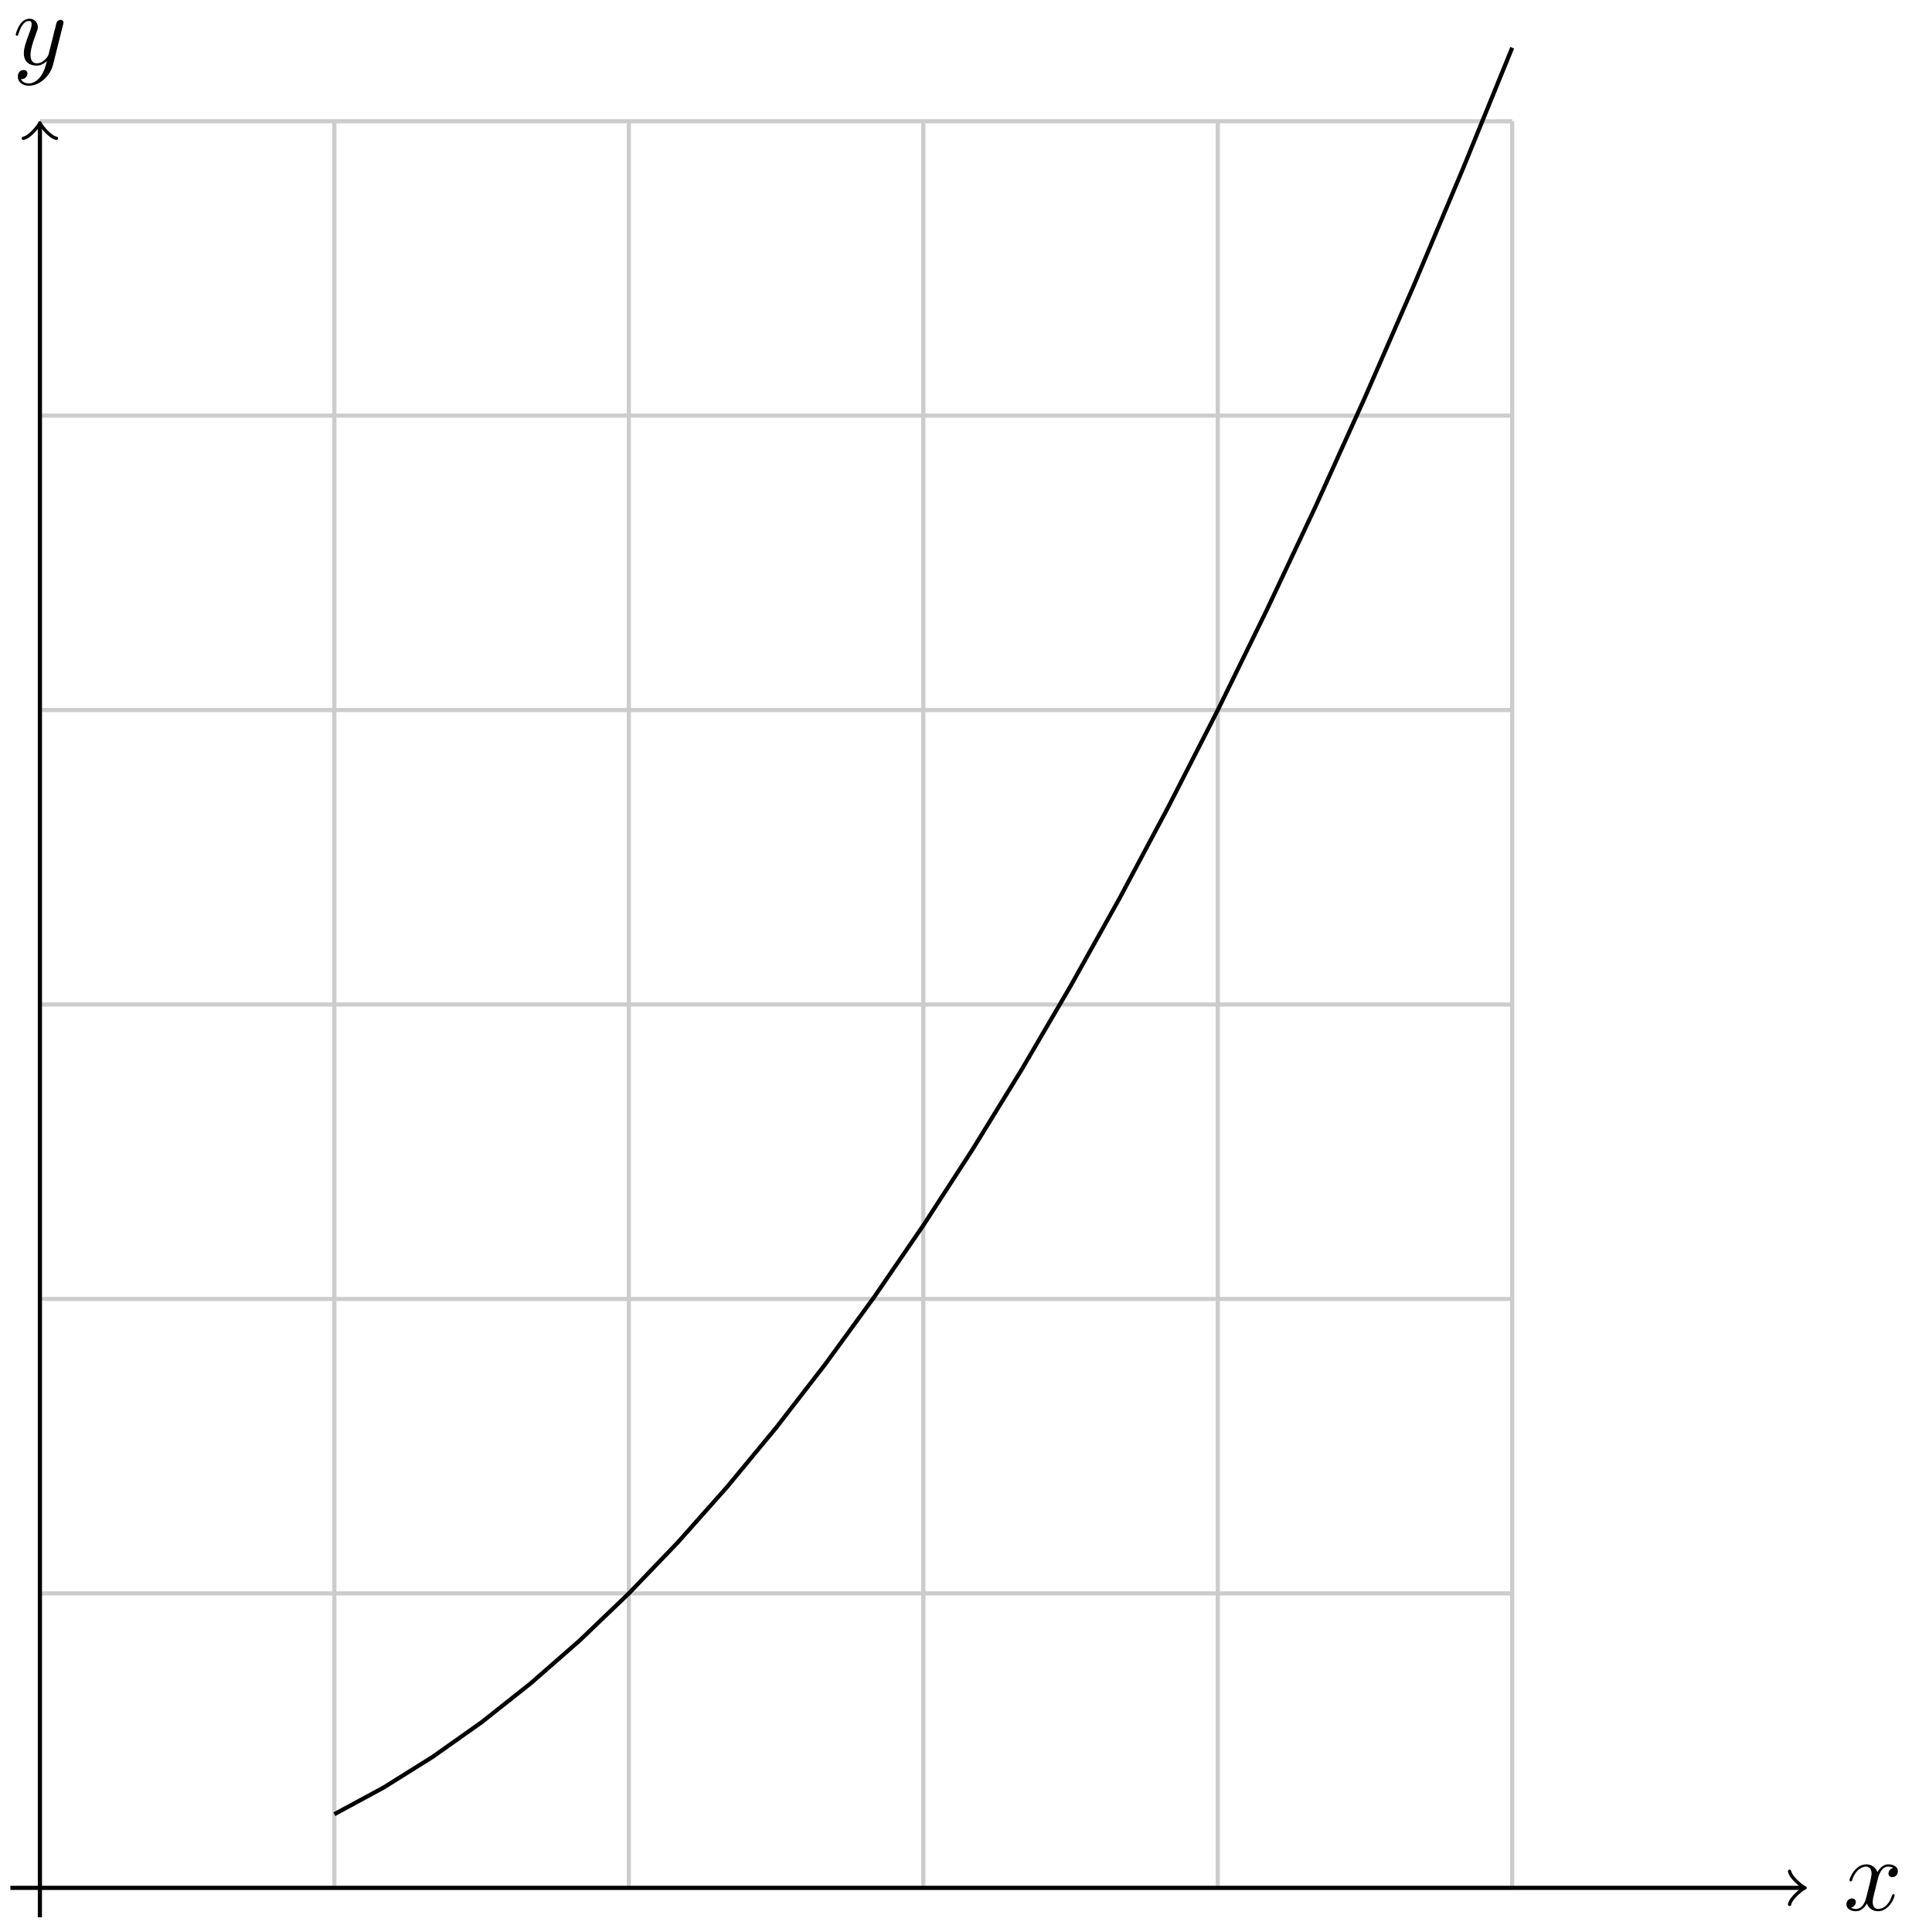
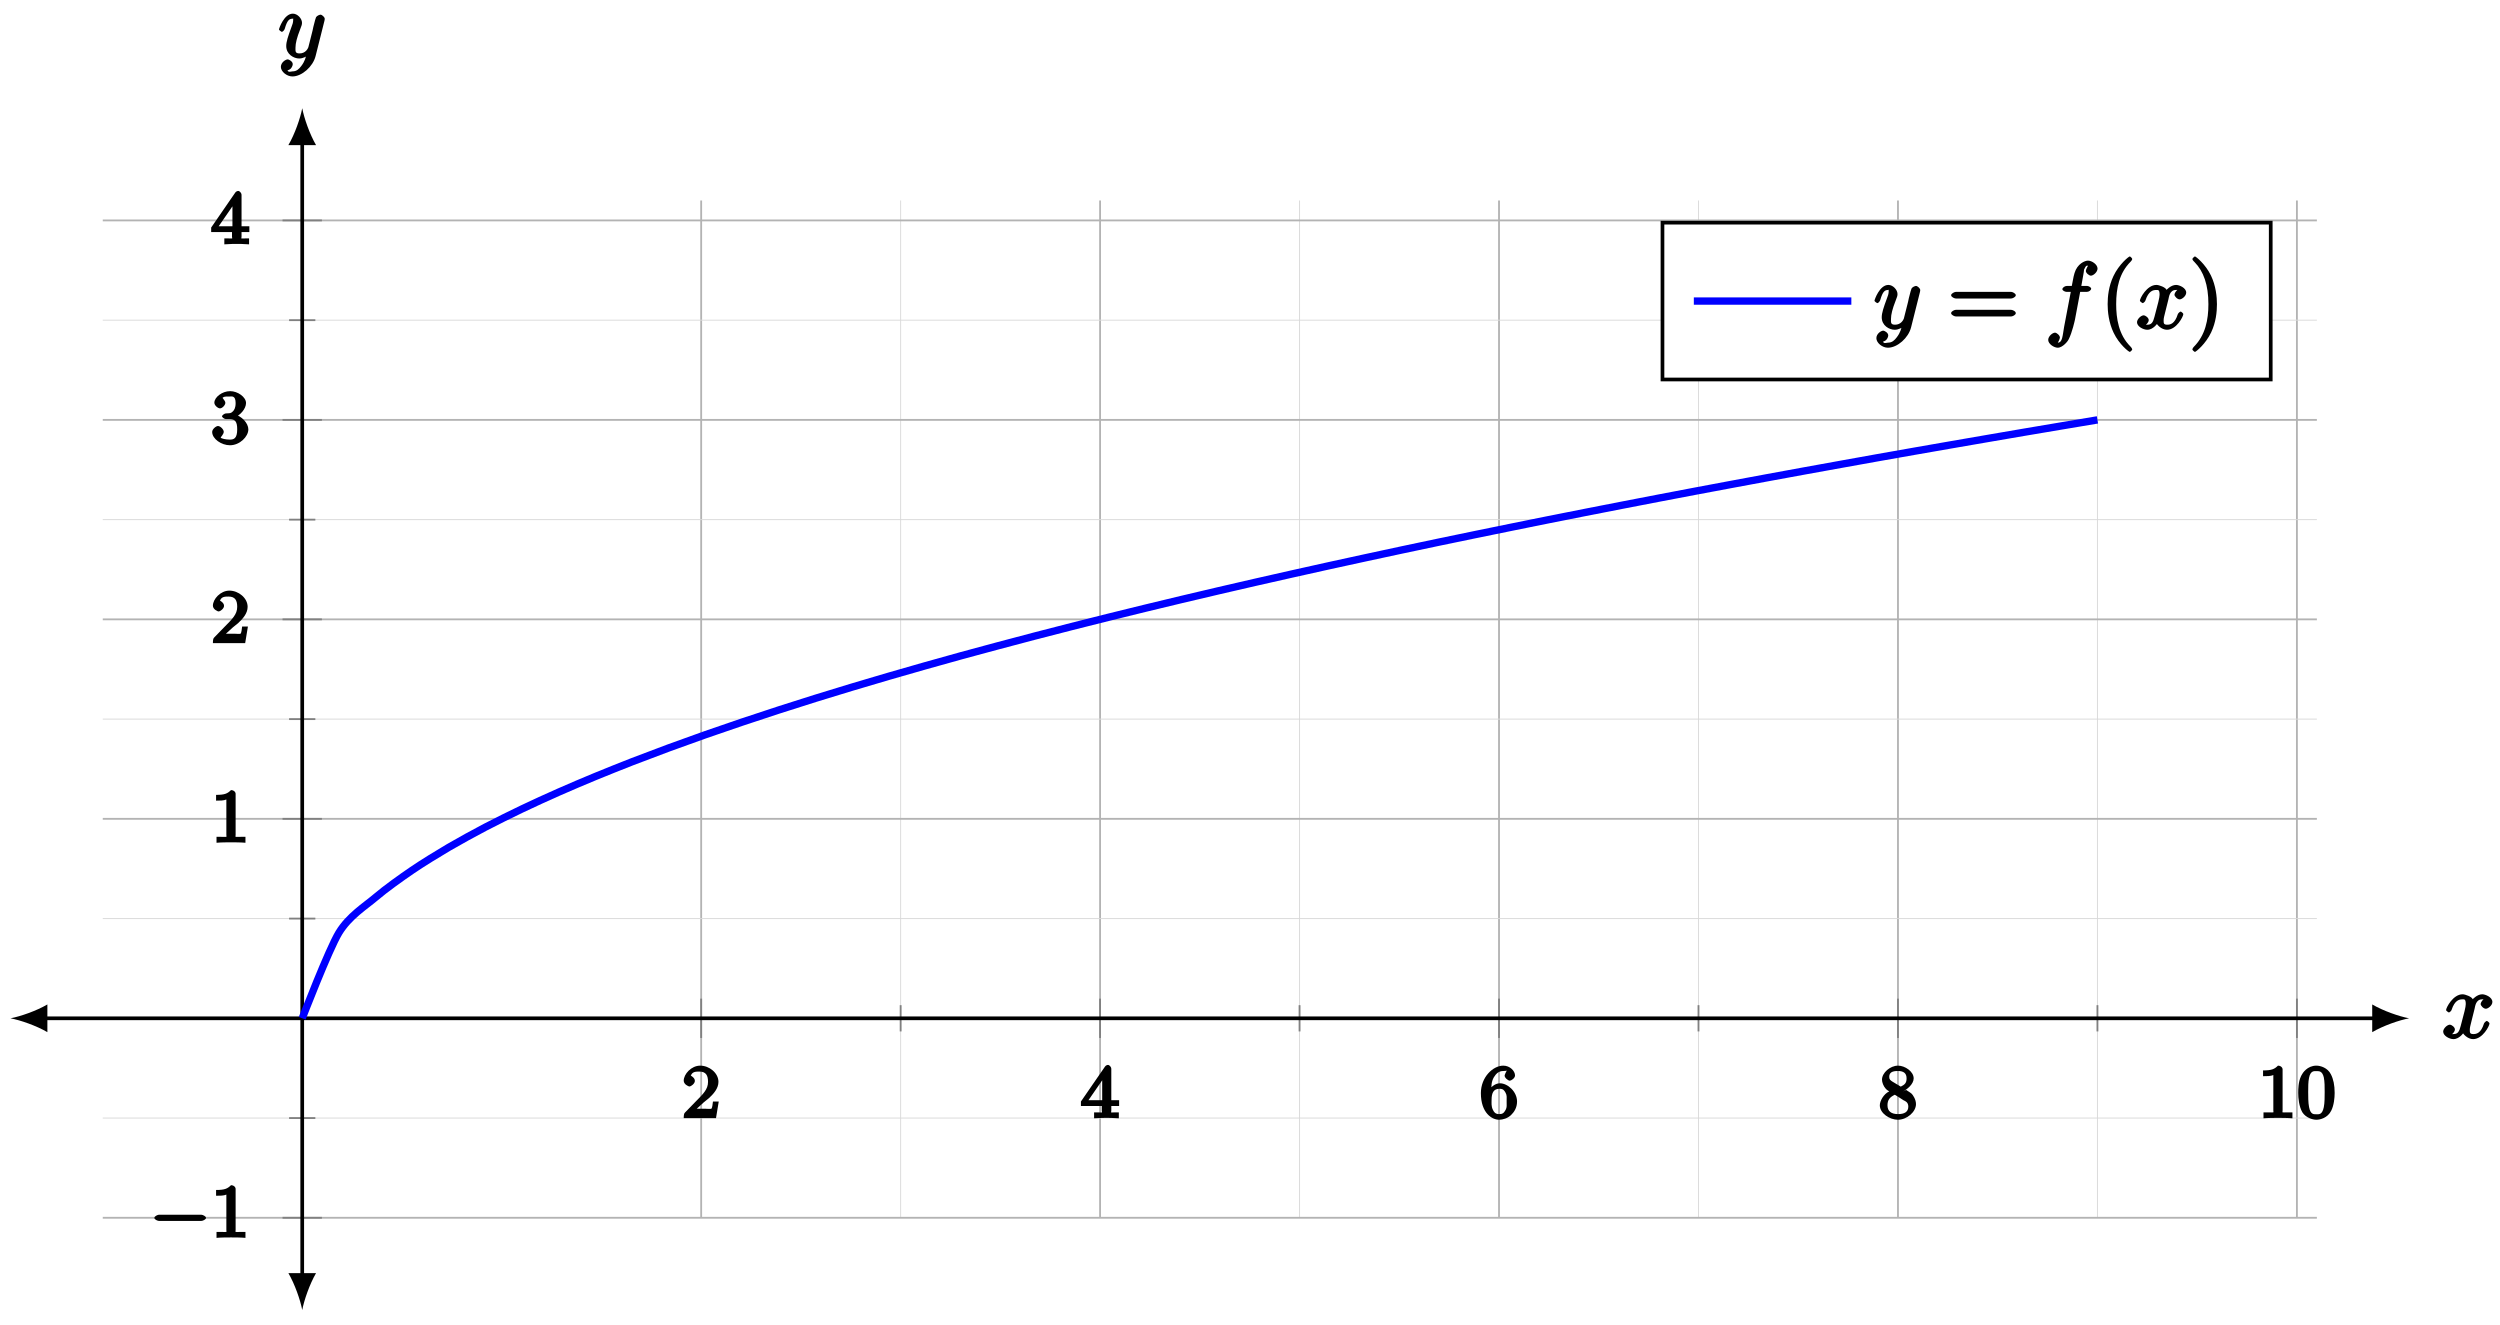
- <svg xmlns="http://www.w3.org/2000/svg" xmlns:xlink="http://www.w3.org/1999/xlink" width="184pt" height="186pt" viewBox="0 0 184 186" version="1.1">
+ <svg xmlns="http://www.w3.org/2000/svg" xmlns:xlink="http://www.w3.org/1999/xlink" width="270pt" height="143pt" viewBox="0 0 270 143" version="1.1">
  <defs>
    <g>
      <symbol overflow="visible" id="glyph0-0">
        <path style="stroke:none;" d="" />
      </symbol>
      <symbol overflow="visible" id="glyph0-1">
-         <path style="stroke:none;" d="M 3.328 -3.016 C 3.391 -3.266 3.625 -4.188 4.312 -4.188 C 4.359 -4.188 4.609 -4.188 4.812 -4.062 C 4.531 -4 4.344 -3.766 4.344 -3.516 C 4.344 -3.359 4.453 -3.172 4.719 -3.172 C 4.938 -3.172 5.25 -3.344 5.25 -3.75 C 5.25 -4.266 4.672 -4.406 4.328 -4.406 C 3.75 -4.406 3.406 -3.875 3.281 -3.656 C 3.031 -4.312 2.5 -4.406 2.203 -4.406 C 1.172 -4.406 0.594 -3.125 0.594 -2.875 C 0.594 -2.766 0.703 -2.766 0.719 -2.766 C 0.797 -2.766 0.828 -2.797 0.844 -2.875 C 1.188 -3.938 1.844 -4.188 2.188 -4.188 C 2.375 -4.188 2.719 -4.094 2.719 -3.516 C 2.719 -3.203 2.547 -2.547 2.188 -1.141 C 2.031 -0.531 1.672 -0.109 1.234 -0.109 C 1.172 -0.109 0.953 -0.109 0.734 -0.234 C 0.984 -0.297 1.203 -0.5 1.203 -0.781 C 1.203 -1.047 0.984 -1.125 0.844 -1.125 C 0.531 -1.125 0.297 -0.875 0.297 -0.547 C 0.297 -0.094 0.781 0.109 1.219 0.109 C 1.891 0.109 2.25 -0.594 2.266 -0.641 C 2.391 -0.281 2.75 0.109 3.344 0.109 C 4.375 0.109 4.938 -1.172 4.938 -1.422 C 4.938 -1.531 4.859 -1.531 4.828 -1.531 C 4.734 -1.531 4.719 -1.484 4.688 -1.422 C 4.359 -0.344 3.688 -0.109 3.375 -0.109 C 2.984 -0.109 2.828 -0.422 2.828 -0.766 C 2.828 -0.984 2.875 -1.203 2.984 -1.641 Z M 3.328 -3.016 " />
+         <path style="stroke:none;" d="M 2.375 -1.688 C 2.5 -1.797 2.844 -2.062 2.969 -2.172 C 3.453 -2.625 3.984 -3.203 3.984 -3.922 C 3.984 -4.875 3 -5.672 2.016 -5.672 C 1.047 -5.672 0.234 -4.75 0.234 -4.047 C 0.234 -3.656 0.734 -3.422 0.844 -3.422 C 1.016 -3.422 1.438 -3.719 1.438 -4.031 C 1.438 -4.438 0.859 -4.625 1.016 -4.625 C 1.172 -5.016 1.531 -5.031 1.922 -5.031 C 2.656 -5.031 2.859 -4.594 2.859 -3.922 C 2.859 -3.094 2.328 -2.609 1.391 -1.656 L 0.375 -0.609 C 0.281 -0.531 0.234 -0.375 0.234 0 L 3.719 0 L 4.016 -1.797 L 3.391 -1.797 C 3.344 -1.453 3.328 -1.172 3.234 -1.031 C 3.188 -0.969 2.719 -1.016 2.594 -1.016 L 1.172 -1.016 L 1.297 -0.703 Z M 2.375 -1.688 " />
      </symbol>
      <symbol overflow="visible" id="glyph0-2">
-         <path style="stroke:none;" d="M 4.844 -3.797 C 4.891 -3.938 4.891 -3.953 4.891 -4.031 C 4.891 -4.203 4.75 -4.297 4.594 -4.297 C 4.5 -4.297 4.344 -4.234 4.25 -4.094 C 4.234 -4.031 4.141 -3.734 4.109 -3.547 C 4.031 -3.297 3.969 -3.016 3.906 -2.75 L 3.453 -0.953 C 3.422 -0.812 2.984 -0.109 2.328 -0.109 C 1.828 -0.109 1.719 -0.547 1.719 -0.922 C 1.719 -1.375 1.891 -2 2.219 -2.875 C 2.375 -3.281 2.422 -3.391 2.422 -3.594 C 2.422 -4.031 2.109 -4.406 1.609 -4.406 C 0.656 -4.406 0.297 -2.953 0.297 -2.875 C 0.297 -2.766 0.391 -2.766 0.406 -2.766 C 0.516 -2.766 0.516 -2.797 0.562 -2.953 C 0.844 -3.891 1.234 -4.188 1.578 -4.188 C 1.656 -4.188 1.828 -4.188 1.828 -3.875 C 1.828 -3.625 1.719 -3.359 1.656 -3.172 C 1.25 -2.109 1.078 -1.547 1.078 -1.078 C 1.078 -0.188 1.703 0.109 2.297 0.109 C 2.688 0.109 3.016 -0.062 3.297 -0.344 C 3.172 0.172 3.047 0.672 2.656 1.203 C 2.391 1.531 2.016 1.828 1.562 1.828 C 1.422 1.828 0.969 1.797 0.797 1.406 C 0.953 1.406 1.094 1.406 1.219 1.281 C 1.328 1.203 1.422 1.062 1.422 0.875 C 1.422 0.562 1.156 0.531 1.062 0.531 C 0.828 0.531 0.5 0.688 0.5 1.172 C 0.5 1.672 0.938 2.047 1.562 2.047 C 2.578 2.047 3.609 1.141 3.891 0.016 Z M 4.844 -3.797 " />
+         <path style="stroke:none;" d="M 3.328 -5.344 C 3.328 -5.5 3.141 -5.75 2.969 -5.75 C 2.875 -5.75 2.719 -5.688 2.641 -5.562 L 0.047 -1.797 L 0.047 -1.312 L 2.297 -1.312 L 2.297 -0.828 C 2.297 -0.531 2.469 -0.625 1.844 -0.625 L 1.469 -0.625 L 1.469 0.016 C 2.344 -0.031 2.359 -0.031 2.812 -0.031 C 3.266 -0.031 3.281 -0.031 4.141 0.016 L 4.141 -0.625 L 3.781 -0.625 C 3.156 -0.625 3.328 -0.531 3.328 -0.828 L 3.328 -1.312 L 4.172 -1.312 L 4.172 -1.938 L 3.328 -1.938 Z M 2.344 -4.688 L 2.344 -1.938 L 0.859 -1.938 L 2.672 -4.562 Z M 2.344 -4.688 " />
+       </symbol>
+       <symbol overflow="visible" id="glyph0-3">
+         <path style="stroke:none;" d="M 1.281 -2.828 C 1.281 -3.484 1.281 -3.938 1.562 -4.422 C 1.812 -4.828 2.094 -5.094 2.594 -5.094 C 2.75 -5.094 2.984 -5.125 2.969 -5.141 C 2.938 -5.141 2.719 -4.688 2.719 -4.594 C 2.719 -4.359 3.094 -4.047 3.281 -4.047 C 3.422 -4.047 3.844 -4.312 3.844 -4.609 C 3.844 -5.094 3.297 -5.672 2.578 -5.672 C 1.469 -5.672 0.156 -4.438 0.156 -2.703 C 0.156 -0.547 1.359 0.172 2.125 0.172 C 2.516 0.172 3.047 0.016 3.406 -0.328 C 3.734 -0.641 4.062 -1.109 4.062 -1.797 C 4.062 -2.844 3.078 -3.766 2.203 -3.766 C 1.625 -3.766 1.094 -3.219 0.906 -2.828 Z M 2.125 -0.438 C 1.703 -0.438 1.562 -0.672 1.453 -0.906 C 1.266 -1.266 1.312 -1.672 1.312 -1.969 C 1.312 -2.766 1.547 -3.172 2.172 -3.172 C 2.562 -3.172 2.672 -3.016 2.828 -2.734 C 2.984 -2.453 2.938 -2.219 2.938 -1.812 C 2.938 -1.406 2.984 -1.172 2.828 -0.891 C 2.625 -0.531 2.484 -0.438 2.125 -0.438 Z M 2.125 -0.438 " />
+       </symbol>
+       <symbol overflow="visible" id="glyph0-4">
+         <path style="stroke:none;" d="M 2.641 -2.875 C 3.094 -3.094 3.812 -3.672 3.812 -4.297 C 3.812 -5.047 2.859 -5.672 2.125 -5.672 C 1.281 -5.672 0.391 -4.906 0.391 -4.156 C 0.391 -3.859 0.562 -3.453 0.75 -3.234 C 0.891 -3.062 0.922 -3.047 1.172 -2.891 C 0.562 -2.609 0.156 -1.844 0.156 -1.391 C 0.156 -0.516 1.234 0.172 2.109 0.172 C 3.078 0.172 4.062 -0.672 4.062 -1.516 C 4.062 -2.031 3.734 -2.484 3.609 -2.625 C 3.469 -2.75 3.453 -2.75 3 -3.047 Z M 1.531 -3.938 C 1.312 -4.078 1.172 -4.172 1.172 -4.453 C 1.172 -4.953 1.531 -5.094 2.109 -5.094 C 2.719 -5.094 3.047 -4.859 3.047 -4.297 C 3.047 -3.828 2.875 -3.625 2.422 -3.406 Z M 1.672 -2.594 C 1.703 -2.578 2.609 -2.016 2.734 -1.922 C 2.875 -1.859 3.234 -1.734 3.234 -1.25 C 3.234 -0.641 2.766 -0.438 2.125 -0.438 C 1.406 -0.438 0.984 -0.734 0.984 -1.391 C 0.984 -1.984 1.25 -2.281 1.781 -2.531 Z M 1.672 -2.594 " />
+       </symbol>
+       <symbol overflow="visible" id="glyph0-5">
+         <path style="stroke:none;" d="M 2.688 -5.266 C 2.688 -5.469 2.484 -5.672 2.188 -5.672 C 1.812 -5.297 1.516 -5.156 0.578 -5.156 L 0.578 -4.531 C 0.984 -4.531 1.406 -4.531 1.688 -4.656 L 1.688 -0.844 C 1.688 -0.547 1.844 -0.625 1.094 -0.625 L 0.625 -0.625 L 0.625 0.016 C 1.141 -0.031 1.828 -0.031 2.188 -0.031 C 2.547 -0.031 3.234 -0.031 3.75 0.016 L 3.75 -0.625 L 3.281 -0.625 C 2.531 -0.625 2.688 -0.547 2.688 -0.844 Z M 2.688 -5.266 " />
+       </symbol>
+       <symbol overflow="visible" id="glyph0-6">
+         <path style="stroke:none;" d="M 4.078 -2.719 C 4.078 -3.578 3.938 -4.219 3.672 -4.734 C 3.328 -5.438 2.547 -5.672 2.109 -5.672 C 1.109 -5.672 0.609 -4.859 0.5 -4.641 L 0.438 -4.516 C 0.156 -3.922 0.141 -3.141 0.141 -2.719 C 0.141 -2.203 0.219 -1.266 0.594 -0.625 C 0.969 -0.047 1.688 0.172 2.109 0.172 C 2.5 0.172 3.312 -0.016 3.703 -0.797 C 4 -1.375 4.078 -2.203 4.078 -2.719 Z M 2.109 -0.422 C 1.844 -0.422 1.469 -0.359 1.312 -1.203 C 1.219 -1.656 1.219 -2.406 1.219 -2.828 C 1.219 -3.375 1.219 -3.922 1.312 -4.359 C 1.469 -5.172 1.906 -5.078 2.109 -5.078 C 2.375 -5.078 2.734 -5.125 2.906 -4.406 C 3 -3.953 3 -3.359 3 -2.828 C 3 -2.344 3 -1.641 2.906 -1.188 C 2.734 -0.344 2.375 -0.422 2.109 -0.422 Z M 2.109 -0.422 " />
+       </symbol>
+       <symbol overflow="visible" id="glyph0-7">
+         <path style="stroke:none;" d="M 2.016 -2.656 C 2.641 -2.656 2.859 -2.375 2.859 -1.547 C 2.859 -0.547 2.484 -0.438 2.062 -0.438 C 1.625 -0.438 1.141 -0.547 1.078 -0.656 C 1.031 -0.656 1.406 -1.016 1.406 -1.281 C 1.406 -1.531 1.047 -1.906 0.781 -1.906 C 0.578 -1.906 0.156 -1.578 0.156 -1.266 C 0.156 -0.516 1.156 0.172 2.078 0.172 C 3.125 0.172 4.062 -0.75 4.062 -1.547 C 4.062 -2.203 3.344 -3 2.531 -3.172 L 2.531 -2.812 C 3.156 -3.031 3.812 -3.75 3.812 -4.391 C 3.812 -5.031 2.922 -5.672 2.094 -5.672 C 1.234 -5.672 0.391 -5.016 0.391 -4.422 C 0.391 -4.125 0.781 -3.812 1 -3.812 C 1.25 -3.812 1.578 -4.172 1.578 -4.406 C 1.578 -4.688 1.141 -4.984 1.328 -4.984 C 1.438 -5.125 1.922 -5.094 2.062 -5.094 C 2.266 -5.094 2.688 -5.219 2.688 -4.391 C 2.688 -3.828 2.516 -3.625 2.406 -3.5 C 2.156 -3.25 2.109 -3.297 1.625 -3.266 C 1.469 -3.25 1.219 -3.062 1.219 -2.953 C 1.219 -2.844 1.484 -2.656 1.625 -2.656 Z M 2.016 -2.656 " />
+       </symbol>
+       <symbol overflow="visible" id="glyph1-0">
+         <path style="stroke:none;" d="" />
+       </symbol>
+       <symbol overflow="visible" id="glyph1-1">
+         <path style="stroke:none;" d="M 5.562 -1.812 C 5.703 -1.812 6.078 -1.953 6.078 -2.141 C 6.078 -2.328 5.703 -2.484 5.562 -2.484 L 1 -2.484 C 0.875 -2.484 0.5 -2.328 0.5 -2.141 C 0.5 -1.953 0.875 -1.812 1 -1.812 Z M 5.562 -1.812 " />
+       </symbol>
+       <symbol overflow="visible" id="glyph2-0">
+         <path style="stroke:none;" d="" />
+       </symbol>
+       <symbol overflow="visible" id="glyph2-1">
+         <path style="stroke:none;" d="M 3.5 -3.172 C 3.562 -3.422 3.625 -4.188 4.312 -4.188 C 4.359 -4.188 4.469 -4.234 4.688 -4.109 L 4.812 -4.391 C 4.531 -4.344 4.156 -3.922 4.156 -3.672 C 4.156 -3.516 4.453 -3.172 4.719 -3.172 C 4.938 -3.172 5.422 -3.516 5.422 -3.906 C 5.422 -4.422 4.672 -4.734 4.328 -4.734 C 3.75 -4.734 3.266 -4.156 3.297 -4.203 C 3.203 -4.469 2.5 -4.734 2.203 -4.734 C 1.172 -4.734 0.422 -3.281 0.422 -3.031 C 0.422 -2.938 0.703 -2.766 0.719 -2.766 C 0.797 -2.766 1 -2.953 1.016 -3.047 C 1.359 -4.094 1.844 -4.188 2.188 -4.188 C 2.375 -4.188 2.547 -4.25 2.547 -3.672 C 2.547 -3.375 2.375 -2.703 2 -1.312 C 1.844 -0.688 1.672 -0.438 1.234 -0.438 C 1.172 -0.438 1.062 -0.391 0.859 -0.516 L 0.734 -0.234 C 0.984 -0.297 1.375 -0.656 1.375 -0.938 C 1.375 -1.203 0.984 -1.453 0.844 -1.453 C 0.531 -1.453 0.109 -1.031 0.109 -0.703 C 0.109 -0.25 0.781 0.109 1.219 0.109 C 1.891 0.109 2.359 -0.641 2.391 -0.703 L 2.094 -0.812 C 2.219 -0.438 2.75 0.109 3.344 0.109 C 4.375 0.109 5.109 -1.328 5.109 -1.578 C 5.109 -1.688 4.859 -1.859 4.828 -1.859 C 4.734 -1.859 4.531 -1.641 4.516 -1.578 C 4.188 -0.516 3.688 -0.438 3.375 -0.438 C 2.984 -0.438 2.984 -0.594 2.984 -0.922 C 2.984 -1.141 3.047 -1.359 3.156 -1.797 Z M 3.5 -3.172 " />
+       </symbol>
+       <symbol overflow="visible" id="glyph2-2">
+         <path style="stroke:none;" d="M 5.016 -3.953 C 5.047 -4.094 5.047 -4.109 5.047 -4.188 C 5.047 -4.359 4.75 -4.625 4.594 -4.625 C 4.5 -4.625 4.203 -4.516 4.109 -4.344 C 4.047 -4.203 3.969 -3.891 3.922 -3.703 C 3.859 -3.453 3.781 -3.188 3.734 -2.906 L 3.281 -1.109 C 3.234 -0.969 2.984 -0.438 2.328 -0.438 C 1.828 -0.438 1.891 -0.703 1.891 -1.078 C 1.891 -1.531 2.047 -2.156 2.391 -3.031 C 2.547 -3.438 2.594 -3.547 2.594 -3.75 C 2.594 -4.203 2.109 -4.734 1.609 -4.734 C 0.656 -4.734 0.109 -3.125 0.109 -3.031 C 0.109 -2.938 0.391 -2.766 0.406 -2.766 C 0.516 -2.766 0.688 -2.953 0.734 -3.109 C 1 -4.047 1.234 -4.188 1.578 -4.188 C 1.656 -4.188 1.641 -4.344 1.641 -4.031 C 1.641 -3.781 1.547 -3.516 1.469 -3.328 C 1.078 -2.266 0.891 -1.703 0.891 -1.234 C 0.891 -0.344 1.703 0.109 2.297 0.109 C 2.688 0.109 3.141 -0.109 3.422 -0.391 L 3.125 -0.5 C 2.984 0.016 2.922 0.391 2.516 0.922 C 2.266 1.25 2.016 1.5 1.562 1.5 C 1.422 1.5 1.141 1.641 1.031 1.406 C 0.953 1.406 1.203 1.359 1.344 1.234 C 1.453 1.141 1.594 0.906 1.594 0.719 C 1.594 0.406 1.156 0.203 1.062 0.203 C 0.828 0.203 0.312 0.531 0.312 1.016 C 0.312 1.516 0.938 2.047 1.562 2.047 C 2.578 2.047 3.781 0.984 4.062 -0.156 Z M 5.016 -3.953 " />
+       </symbol>
+       <symbol overflow="visible" id="glyph2-3">
+         <path style="stroke:none;" d="M 3.656 -3.984 L 4.516 -3.984 C 4.719 -3.984 4.984 -4.141 4.984 -4.344 C 4.984 -4.453 4.719 -4.625 4.547 -4.625 L 3.922 -4.625 L 4.094 -5.594 C 4.141 -5.797 4.234 -6.406 4.203 -6.359 C 4.422 -6.812 4.422 -6.812 4.641 -6.812 C 4.672 -6.812 4.812 -6.859 4.734 -6.922 C 4.688 -6.922 4.406 -6.406 4.406 -6.25 C 4.406 -6.016 4.766 -5.734 4.953 -5.734 C 5.219 -5.734 5.672 -6.125 5.672 -6.5 C 5.672 -6.953 5.047 -7.359 4.641 -7.359 C 4.297 -7.359 3.484 -7.016 3.188 -6.016 C 3.125 -5.812 3.094 -5.719 2.891 -4.625 L 2.359 -4.625 C 2.156 -4.625 1.875 -4.453 1.875 -4.266 C 1.875 -4.141 2.141 -3.984 2.328 -3.984 L 2.781 -3.984 L 2.062 -0.203 C 1.891 0.75 1.891 1.5 1.375 1.5 C 1.328 1.5 1.203 1.547 1.281 1.625 C 1.359 1.609 1.609 1.094 1.609 0.953 C 1.609 0.719 1.266 0.422 1.078 0.422 C 0.812 0.422 0.344 0.812 0.344 1.203 C 0.344 1.641 0.969 2.047 1.375 2.047 C 1.922 2.047 2.5 1.297 2.547 1.156 C 2.938 0.406 3.219 -0.922 3.234 -0.984 L 3.797 -3.984 Z M 3.656 -3.984 " />
+       </symbol>
+       <symbol overflow="visible" id="glyph3-0">
+         <path style="stroke:none;" d="" />
+       </symbol>
+       <symbol overflow="visible" id="glyph3-1">
+         <path style="stroke:none;" d="M 6.844 -3.266 C 7 -3.266 7.359 -3.422 7.359 -3.625 C 7.359 -3.812 7 -3.984 6.859 -3.984 L 0.891 -3.984 C 0.75 -3.984 0.375 -3.812 0.375 -3.625 C 0.375 -3.422 0.75 -3.266 0.891 -3.266 Z M 6.859 -1.328 C 7 -1.328 7.359 -1.484 7.359 -1.688 C 7.359 -1.891 7 -2.047 6.844 -2.047 L 0.891 -2.047 C 0.75 -2.047 0.375 -1.891 0.375 -1.688 C 0.375 -1.484 0.75 -1.328 0.891 -1.328 Z M 6.859 -1.328 " />
+       </symbol>
+       <symbol overflow="visible" id="glyph3-2">
+         <path style="stroke:none;" d="M 3.469 2.234 C 3.469 2.203 3.422 2.062 3.25 1.891 C 2 0.641 1.734 -1.125 1.734 -2.656 C 1.734 -4.391 2.062 -6.016 3.297 -7.25 C 3.422 -7.375 3.469 -7.5 3.469 -7.531 C 3.469 -7.609 3.266 -7.812 3.203 -7.812 C 3.094 -7.812 2.031 -6.953 1.438 -5.688 C 0.922 -4.594 0.812 -3.484 0.812 -2.656 C 0.812 -1.875 0.922 -0.672 1.469 0.453 C 2.062 1.688 3.094 2.5 3.203 2.5 C 3.266 2.5 3.469 2.297 3.469 2.234 Z M 3.469 2.234 " />
+       </symbol>
+       <symbol overflow="visible" id="glyph3-3">
+         <path style="stroke:none;" d="M 3.047 -2.656 C 3.047 -3.422 2.938 -4.641 2.391 -5.766 C 1.797 -6.984 0.766 -7.812 0.672 -7.812 C 0.609 -7.812 0.391 -7.594 0.391 -7.531 C 0.391 -7.5 0.438 -7.375 0.625 -7.203 C 1.609 -6.203 2.125 -4.734 2.125 -2.656 C 2.125 -0.953 1.797 0.688 0.562 1.938 C 0.438 2.062 0.391 2.203 0.391 2.234 C 0.391 2.297 0.609 2.5 0.672 2.5 C 0.766 2.5 1.828 1.656 2.422 0.391 C 2.938 -0.703 3.047 -1.812 3.047 -2.656 Z M 3.047 -2.656 " />
      </symbol>
    </g>
  </defs>
  <g id="surface1">
-     <path style="fill:none;stroke-width:0.399;stroke-linecap:butt;stroke-linejoin:miter;stroke:rgb(79.999%,79.999%,79.999%);stroke-opacity:1;stroke-miterlimit:10;" d="M 0.001 -0.002 L 141.735 -0.002 M 0.001 28.345 L 141.735 28.345 M 0.001 56.693 L 141.735 56.693 M 0.001 85.04 L 141.735 85.04 M 0.001 113.387 L 141.735 113.387 M 0.001 141.734 L 141.735 141.734 M 0.001 170.069 L 141.735 170.069 M 0.001 -0.002 L 0.001 170.081 M 28.346 -0.002 L 28.346 170.081 M 56.695 -0.002 L 56.695 170.081 M 85.041 -0.002 L 85.041 170.081 M 113.386 -0.002 L 113.386 170.081 M 141.724 -0.002 L 141.724 170.081 " transform="matrix(1.00008,0,0,-1.00002,3.839107,181.7484)" />
-     <path style="fill:none;stroke-width:0.399;stroke-linecap:butt;stroke-linejoin:miter;stroke:rgb(0%,0%,0%);stroke-opacity:1;stroke-miterlimit:10;" d="M -2.835 -0.002 L 169.624 -0.002 " transform="matrix(1.00008,0,0,-1.00002,3.839107,181.7484)" />
-     <path style="fill:none;stroke-width:0.319;stroke-linecap:round;stroke-linejoin:round;stroke:rgb(0%,0%,0%);stroke-opacity:1;stroke-miterlimit:10;" d="M -1.194 1.592 C -1.096 0.994 0.001 0.1 0.298 -0.002 C 0.001 -0.099 -1.096 -0.998 -1.194 -1.595 " transform="matrix(1.00008,0,0,-1.00002,173.4752,181.7484)" />
+     <path style="fill:none;stroke-width:0.1;stroke-linecap:butt;stroke-linejoin:miter;stroke:rgb(84.999%,84.999%,84.999%);stroke-opacity:1;stroke-miterlimit:10;" d="M 86.166 0 L 86.166 109.857 M 129.245 0 L 129.245 109.857 M 172.327 0 L 172.327 109.857 M 215.41 0 L 215.41 109.857 " transform="matrix(1.00008,0,0,-1.00009,11.09665,131.5197)" />
+     <path style="fill:none;stroke-width:0.199;stroke-linecap:butt;stroke-linejoin:miter;stroke:rgb(70%,70%,70%);stroke-opacity:1;stroke-miterlimit:10;" d="M 64.625 0 L 64.625 109.857 M 107.703 0 L 107.703 109.857 M 150.786 0 L 150.786 109.857 M 193.868 0 L 193.868 109.857 M 236.951 0 L 236.951 109.857 " transform="matrix(1.00008,0,0,-1.00009,11.09665,131.5197)" />
+     <path style="fill:none;stroke-width:0.1;stroke-linecap:butt;stroke-linejoin:miter;stroke:rgb(84.999%,84.999%,84.999%);stroke-opacity:1;stroke-miterlimit:10;" d="M 0.001 10.769 L 239.107 10.769 M 0.001 32.31 L 239.107 32.31 M 0.001 53.851 L 239.107 53.851 M 0.001 75.392 L 239.107 75.392 M 0.001 96.933 L 239.107 96.933 " transform="matrix(1.00008,0,0,-1.00009,11.09665,131.5197)" />
+     <path style="fill:none;stroke-width:0.199;stroke-linecap:butt;stroke-linejoin:miter;stroke:rgb(70%,70%,70%);stroke-opacity:1;stroke-miterlimit:10;" d="M 0.001 0 L 239.107 0 M 0.001 43.082 L 239.107 43.082 M 0.001 64.623 L 239.107 64.623 M 0.001 86.164 L 239.107 86.164 M 0.001 107.705 L 239.107 107.705 " transform="matrix(1.00008,0,0,-1.00009,11.09665,131.5197)" />
+     <path style="fill:none;stroke-width:0.199;stroke-linecap:butt;stroke-linejoin:miter;stroke:rgb(50%,50%,50%);stroke-opacity:1;stroke-miterlimit:10;" d="M 86.166 20.123 L 86.166 22.959 M 129.245 20.123 L 129.245 22.959 M 172.327 20.123 L 172.327 22.959 M 215.41 20.123 L 215.41 22.959 " transform="matrix(1.00008,0,0,-1.00009,11.09665,131.5197)" />
+     <path style="fill:none;stroke-width:0.199;stroke-linecap:butt;stroke-linejoin:miter;stroke:rgb(50%,50%,50%);stroke-opacity:1;stroke-miterlimit:10;" d="M 64.625 19.416 L 64.625 23.666 M 107.703 19.416 L 107.703 23.666 M 150.786 19.416 L 150.786 23.666 M 193.868 19.416 L 193.868 23.666 M 236.951 19.416 L 236.951 23.666 " transform="matrix(1.00008,0,0,-1.00009,11.09665,131.5197)" />
+     <path style="fill:none;stroke-width:0.199;stroke-linecap:butt;stroke-linejoin:miter;stroke:rgb(50%,50%,50%);stroke-opacity:1;stroke-miterlimit:10;" d="M 20.124 10.769 L 22.96 10.769 M 20.124 32.31 L 22.96 32.31 M 20.124 53.851 L 22.96 53.851 M 20.124 75.392 L 22.96 75.392 M 20.124 96.933 L 22.96 96.933 " transform="matrix(1.00008,0,0,-1.00009,11.09665,131.5197)" />
+     <path style="fill:none;stroke-width:0.199;stroke-linecap:butt;stroke-linejoin:miter;stroke:rgb(50%,50%,50%);stroke-opacity:1;stroke-miterlimit:10;" d="M 19.414 0 L 23.667 0 M 19.414 43.082 L 23.667 43.082 M 19.414 64.623 L 23.667 64.623 M 19.414 86.164 L 23.667 86.164 M 19.414 107.705 L 23.667 107.705 " transform="matrix(1.00008,0,0,-1.00009,11.09665,131.5197)" />
+     <path style="fill:none;stroke-width:0.399;stroke-linecap:butt;stroke-linejoin:miter;stroke:rgb(0%,0%,0%);stroke-opacity:1;stroke-miterlimit:10;" d="M -6.377 21.541 L 245.481 21.541 " transform="matrix(1.00008,0,0,-1.00009,11.09665,131.5197)" />
+     <path style=" stroke:none;fill-rule:nonzero;fill:rgb(0%,0%,0%);fill-opacity:1;" d="M 1.133 109.977 C 2.195 110.176 3.922 110.773 5.117 111.473 L 5.117 108.48 C 3.922 109.18 2.195 109.777 1.133 109.977 " />
+     <path style=" stroke:none;fill-rule:nonzero;fill:rgb(0%,0%,0%);fill-opacity:1;" d="M 260.184 109.977 C 259.121 109.777 257.395 109.18 256.199 108.48 L 256.199 111.473 C 257.395 110.773 259.121 110.176 260.184 109.977 " />
+     <path style="fill:none;stroke-width:0.399;stroke-linecap:butt;stroke-linejoin:miter;stroke:rgb(0%,0%,0%);stroke-opacity:1;stroke-miterlimit:10;" d="M 21.542 -6.374 L 21.542 116.236 " transform="matrix(1.00008,0,0,-1.00009,11.09665,131.5197)" />
+     <path style=" stroke:none;fill-rule:nonzero;fill:rgb(0%,0%,0%);fill-opacity:1;" d="M 32.641 141.484 C 32.84 140.422 33.438 138.695 34.133 137.496 L 31.145 137.496 C 31.844 138.695 32.441 140.422 32.641 141.484 " />
+     <path style=" stroke:none;fill-rule:nonzero;fill:rgb(0%,0%,0%);fill-opacity:1;" d="M 32.641 11.688 C 32.441 12.75 31.844 14.477 31.145 15.672 L 34.133 15.672 C 33.438 14.477 32.84 12.75 32.641 11.688 " />
    <g style="fill:rgb(0%,0%,0%);fill-opacity:1;">
-       <use xlink:href="#glyph0-1" x="177.454" y="183.893" />
+       <use xlink:href="#glyph0-1" x="73.608" y="120.761" />
    </g>
-     <path style="fill:none;stroke-width:0.399;stroke-linecap:butt;stroke-linejoin:miter;stroke:rgb(0%,0%,0%);stroke-opacity:1;stroke-miterlimit:10;" d="M 0.001 -2.834 L 0.001 169.624 " transform="matrix(1.00008,0,0,-1.00002,3.839107,181.7484)" />
-     <path style="fill:none;stroke-width:0.319;stroke-linecap:round;stroke-linejoin:round;stroke:rgb(0%,0%,0%);stroke-opacity:1;stroke-miterlimit:10;" d="M -1.194 1.593 C -1.096 0.995 0.001 0.101 0.298 -0.001 C 0.001 -0.098 -1.096 -0.997 -1.194 -1.594 " transform="matrix(0,-1.00002,-1.00008,0,3.839107,12.12241)" />
    <g style="fill:rgb(0%,0%,0%);fill-opacity:1;">
-       <use xlink:href="#glyph0-2" x="1.218" y="6.207" />
+       <use xlink:href="#glyph0-2" x="116.693" y="120.761" />
    </g>
-     <path style="fill:none;stroke-width:0.399;stroke-linecap:butt;stroke-linejoin:miter;stroke:rgb(0%,0%,0%);stroke-opacity:1;stroke-miterlimit:10;" d="M 28.346 7.088 L 33.072 9.647 L 37.795 12.6 L 42.521 15.943 L 47.243 19.685 L 51.969 23.818 L 56.692 28.345 L 61.418 33.267 L 66.14 38.58 L 70.866 44.29 L 75.588 50.392 L 80.315 56.884 L 85.037 63.774 L 89.763 71.059 L 94.485 78.735 L 99.208 86.805 L 103.934 95.27 L 108.656 104.125 L 113.382 113.375 L 118.105 123.023 L 122.831 133.058 L 127.553 143.492 L 132.279 154.32 L 137.001 165.538 L 141.728 177.151 " transform="matrix(1.00008,0,0,-1.00002,3.839107,181.7484)" />
+     <g style="fill:rgb(0%,0%,0%);fill-opacity:1;">
+       <use xlink:href="#glyph0-3" x="159.779" y="120.761" />
+     </g>
+     <g style="fill:rgb(0%,0%,0%);fill-opacity:1;">
+       <use xlink:href="#glyph0-4" x="202.864" y="120.761" />
+     </g>
+     <g style="fill:rgb(0%,0%,0%);fill-opacity:1;">
+       <use xlink:href="#glyph0-5" x="243.832" y="120.761" />
+       <use xlink:href="#glyph0-6" x="248.065" y="120.761" />
+     </g>
+     <g style="fill:rgb(0%,0%,0%);fill-opacity:1;">
+       <use xlink:href="#glyph1-1" x="16.171" y="133.673" />
+     </g>
+     <g style="fill:rgb(0%,0%,0%);fill-opacity:1;">
+       <use xlink:href="#glyph0-5" x="22.759" y="133.673" />
+     </g>
+     <g style="fill:rgb(0%,0%,0%);fill-opacity:1;">
+       <use xlink:href="#glyph0-5" x="22.759" y="91.002" />
+     </g>
+     <g style="fill:rgb(0%,0%,0%);fill-opacity:1;">
+       <use xlink:href="#glyph0-1" x="22.759" y="69.459" />
+     </g>
+     <g style="fill:rgb(0%,0%,0%);fill-opacity:1;">
+       <use xlink:href="#glyph0-7" x="22.759" y="47.916" />
+     </g>
+     <g style="fill:rgb(0%,0%,0%);fill-opacity:1;">
+       <use xlink:href="#glyph0-2" x="22.759" y="26.373" />
+     </g>
+     <path style="fill:none;stroke-width:0.797;stroke-linecap:butt;stroke-linejoin:miter;stroke:rgb(0%,0%,100%);stroke-opacity:1;stroke-miterlimit:10;" d="M 21.542 21.541 C 21.542 21.541 24.401 28.962 25.499 30.775 C 26.597 32.583 28.354 33.657 29.456 34.599 C 30.553 35.536 32.311 36.782 33.412 37.532 C 34.51 38.282 36.268 39.36 37.365 40.004 C 38.467 40.649 40.224 41.61 41.322 42.184 C 42.423 42.758 44.181 43.629 45.279 44.152 C 46.376 44.68 48.138 45.48 49.235 45.965 C 50.333 46.453 52.094 47.199 53.192 47.652 C 54.29 48.105 56.051 48.808 57.149 49.238 C 58.246 49.664 60.008 50.328 61.105 50.734 C 62.203 51.14 63.965 51.773 65.062 52.16 C 66.16 52.546 67.921 53.152 69.019 53.519 C 70.116 53.89 71.878 54.472 72.976 54.827 C 74.073 55.183 75.835 55.741 76.932 56.085 C 78.03 56.425 79.791 56.964 80.889 57.296 C 81.987 57.628 83.748 58.147 84.846 58.468 C 85.943 58.788 87.705 59.292 88.802 59.604 C 89.9 59.917 91.662 60.405 92.759 60.71 C 93.857 61.01 95.618 61.487 96.716 61.78 C 97.813 62.077 99.575 62.541 100.673 62.827 C 101.77 63.112 103.528 63.565 104.629 63.846 C 105.727 64.127 107.485 64.569 108.586 64.842 C 109.684 65.115 111.441 65.549 112.539 65.815 C 113.64 66.08 115.398 66.506 116.496 66.768 C 117.597 67.029 119.355 67.443 120.452 67.701 C 121.55 67.955 123.311 68.361 124.409 68.615 C 125.507 68.865 127.268 69.263 128.366 69.51 C 129.463 69.756 131.225 70.15 132.322 70.392 C 133.42 70.634 135.182 71.017 136.279 71.255 C 137.377 71.494 139.138 71.873 140.236 72.107 C 141.333 72.337 143.095 72.712 144.193 72.943 C 145.29 73.169 147.052 73.536 148.149 73.763 C 149.247 73.99 151.008 74.349 152.106 74.572 C 153.204 74.798 154.965 75.15 156.063 75.372 C 157.16 75.591 158.922 75.939 160.019 76.157 C 161.117 76.372 162.879 76.72 163.976 76.931 C 165.074 77.146 166.835 77.485 167.933 77.696 C 169.03 77.907 170.792 78.243 171.89 78.45 C 172.987 78.657 174.749 78.989 175.846 79.192 C 176.944 79.399 178.702 79.723 179.803 79.927 C 180.901 80.13 182.658 80.454 183.76 80.653 C 184.857 80.852 186.615 81.173 187.713 81.368 C 188.814 81.567 190.572 81.883 191.669 82.079 C 192.771 82.274 194.528 82.583 195.626 82.778 C 196.724 82.969 198.485 83.278 199.583 83.469 C 200.68 83.661 202.442 83.965 203.539 84.153 C 204.637 84.344 206.399 84.645 207.496 84.832 C 208.594 85.016 210.355 85.317 211.453 85.5 C 212.55 85.684 215.41 86.164 215.41 86.164 " transform="matrix(1.00008,0,0,-1.00009,11.09665,131.5197)" />
+     <g style="fill:rgb(0%,0%,0%);fill-opacity:1;">
+       <use xlink:href="#glyph2-1" x="263.755" y="112.117" />
+     </g>
+     <g style="fill:rgb(0%,0%,0%);fill-opacity:1;">
+       <use xlink:href="#glyph2-2" x="30.022" y="6.209" />
+     </g>
+     <path style="fill-rule:nonzero;fill:rgb(100%,100%,100%);fill-opacity:1;stroke-width:0.399;stroke-linecap:butt;stroke-linejoin:miter;stroke:rgb(0%,0%,0%);stroke-opacity:1;stroke-miterlimit:10;" d="M 168.437 90.527 L 234.123 90.527 L 234.123 107.463 L 168.437 107.463 Z M 168.437 90.527 " transform="matrix(1.00008,0,0,-1.00009,11.09665,131.5197)" />
+     <path style="fill:none;stroke-width:0.797;stroke-linecap:butt;stroke-linejoin:miter;stroke:rgb(0%,0%,100%);stroke-opacity:1;stroke-miterlimit:10;" d="M -0.002 0.001 C -0.002 0.001 6.146 0.001 8.505 0.001 C 10.865 0.001 17.009 0.001 17.009 0.001 " transform="matrix(1.00008,0,0,-1.00009,182.9354,32.51676)" />
+     <g style="fill:rgb(0%,0%,0%);fill-opacity:1;">
+       <use xlink:href="#glyph2-2" x="202.336" y="35.506" />
+     </g>
+     <g style="fill:rgb(0%,0%,0%);fill-opacity:1;">
+       <use xlink:href="#glyph3-1" x="210.346" y="35.506" />
+     </g>
+     <g style="fill:rgb(0%,0%,0%);fill-opacity:1;">
+       <use xlink:href="#glyph2-3" x="220.862" y="35.506" />
+     </g>
+     <g style="fill:rgb(0%,0%,0%);fill-opacity:1;">
+       <use xlink:href="#glyph3-2" x="226.813" y="35.506" />
+     </g>
+     <g style="fill:rgb(0%,0%,0%);fill-opacity:1;">
+       <use xlink:href="#glyph2-1" x="230.688" y="35.506" />
+     </g>
+     <g style="fill:rgb(0%,0%,0%);fill-opacity:1;">
+       <use xlink:href="#glyph3-3" x="236.383" y="35.506" />
+     </g>
  </g>
</svg>
